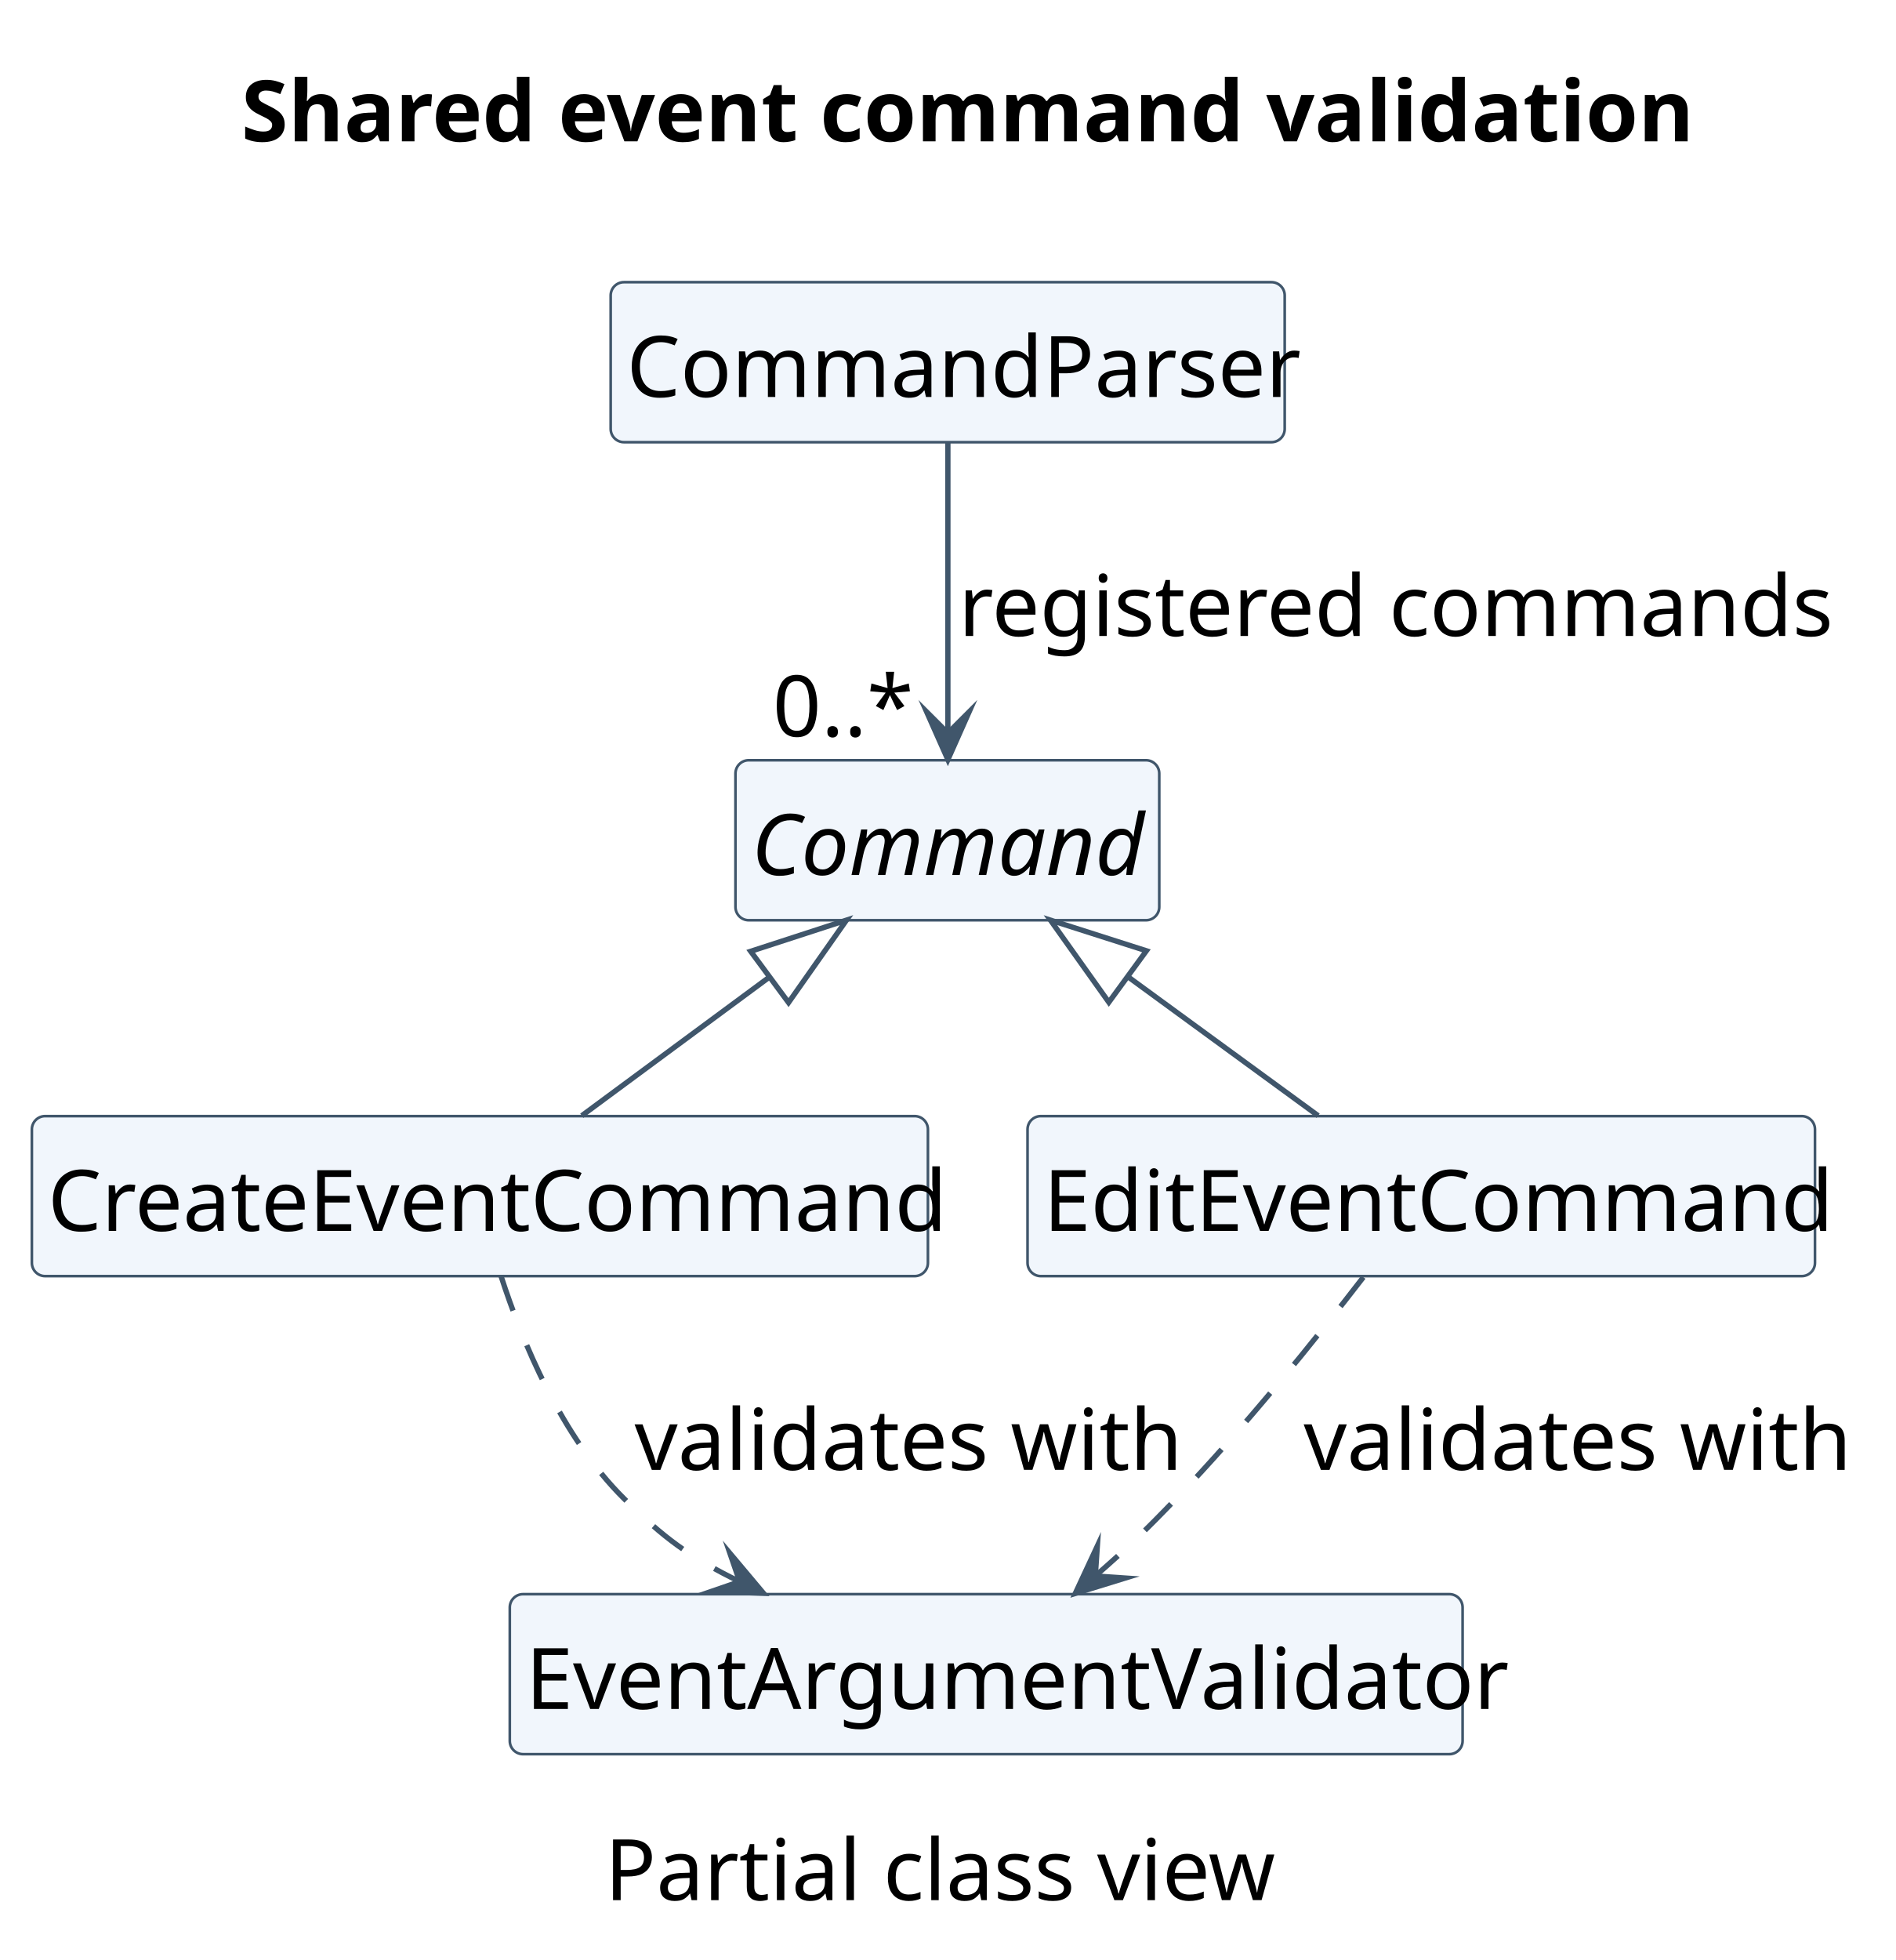
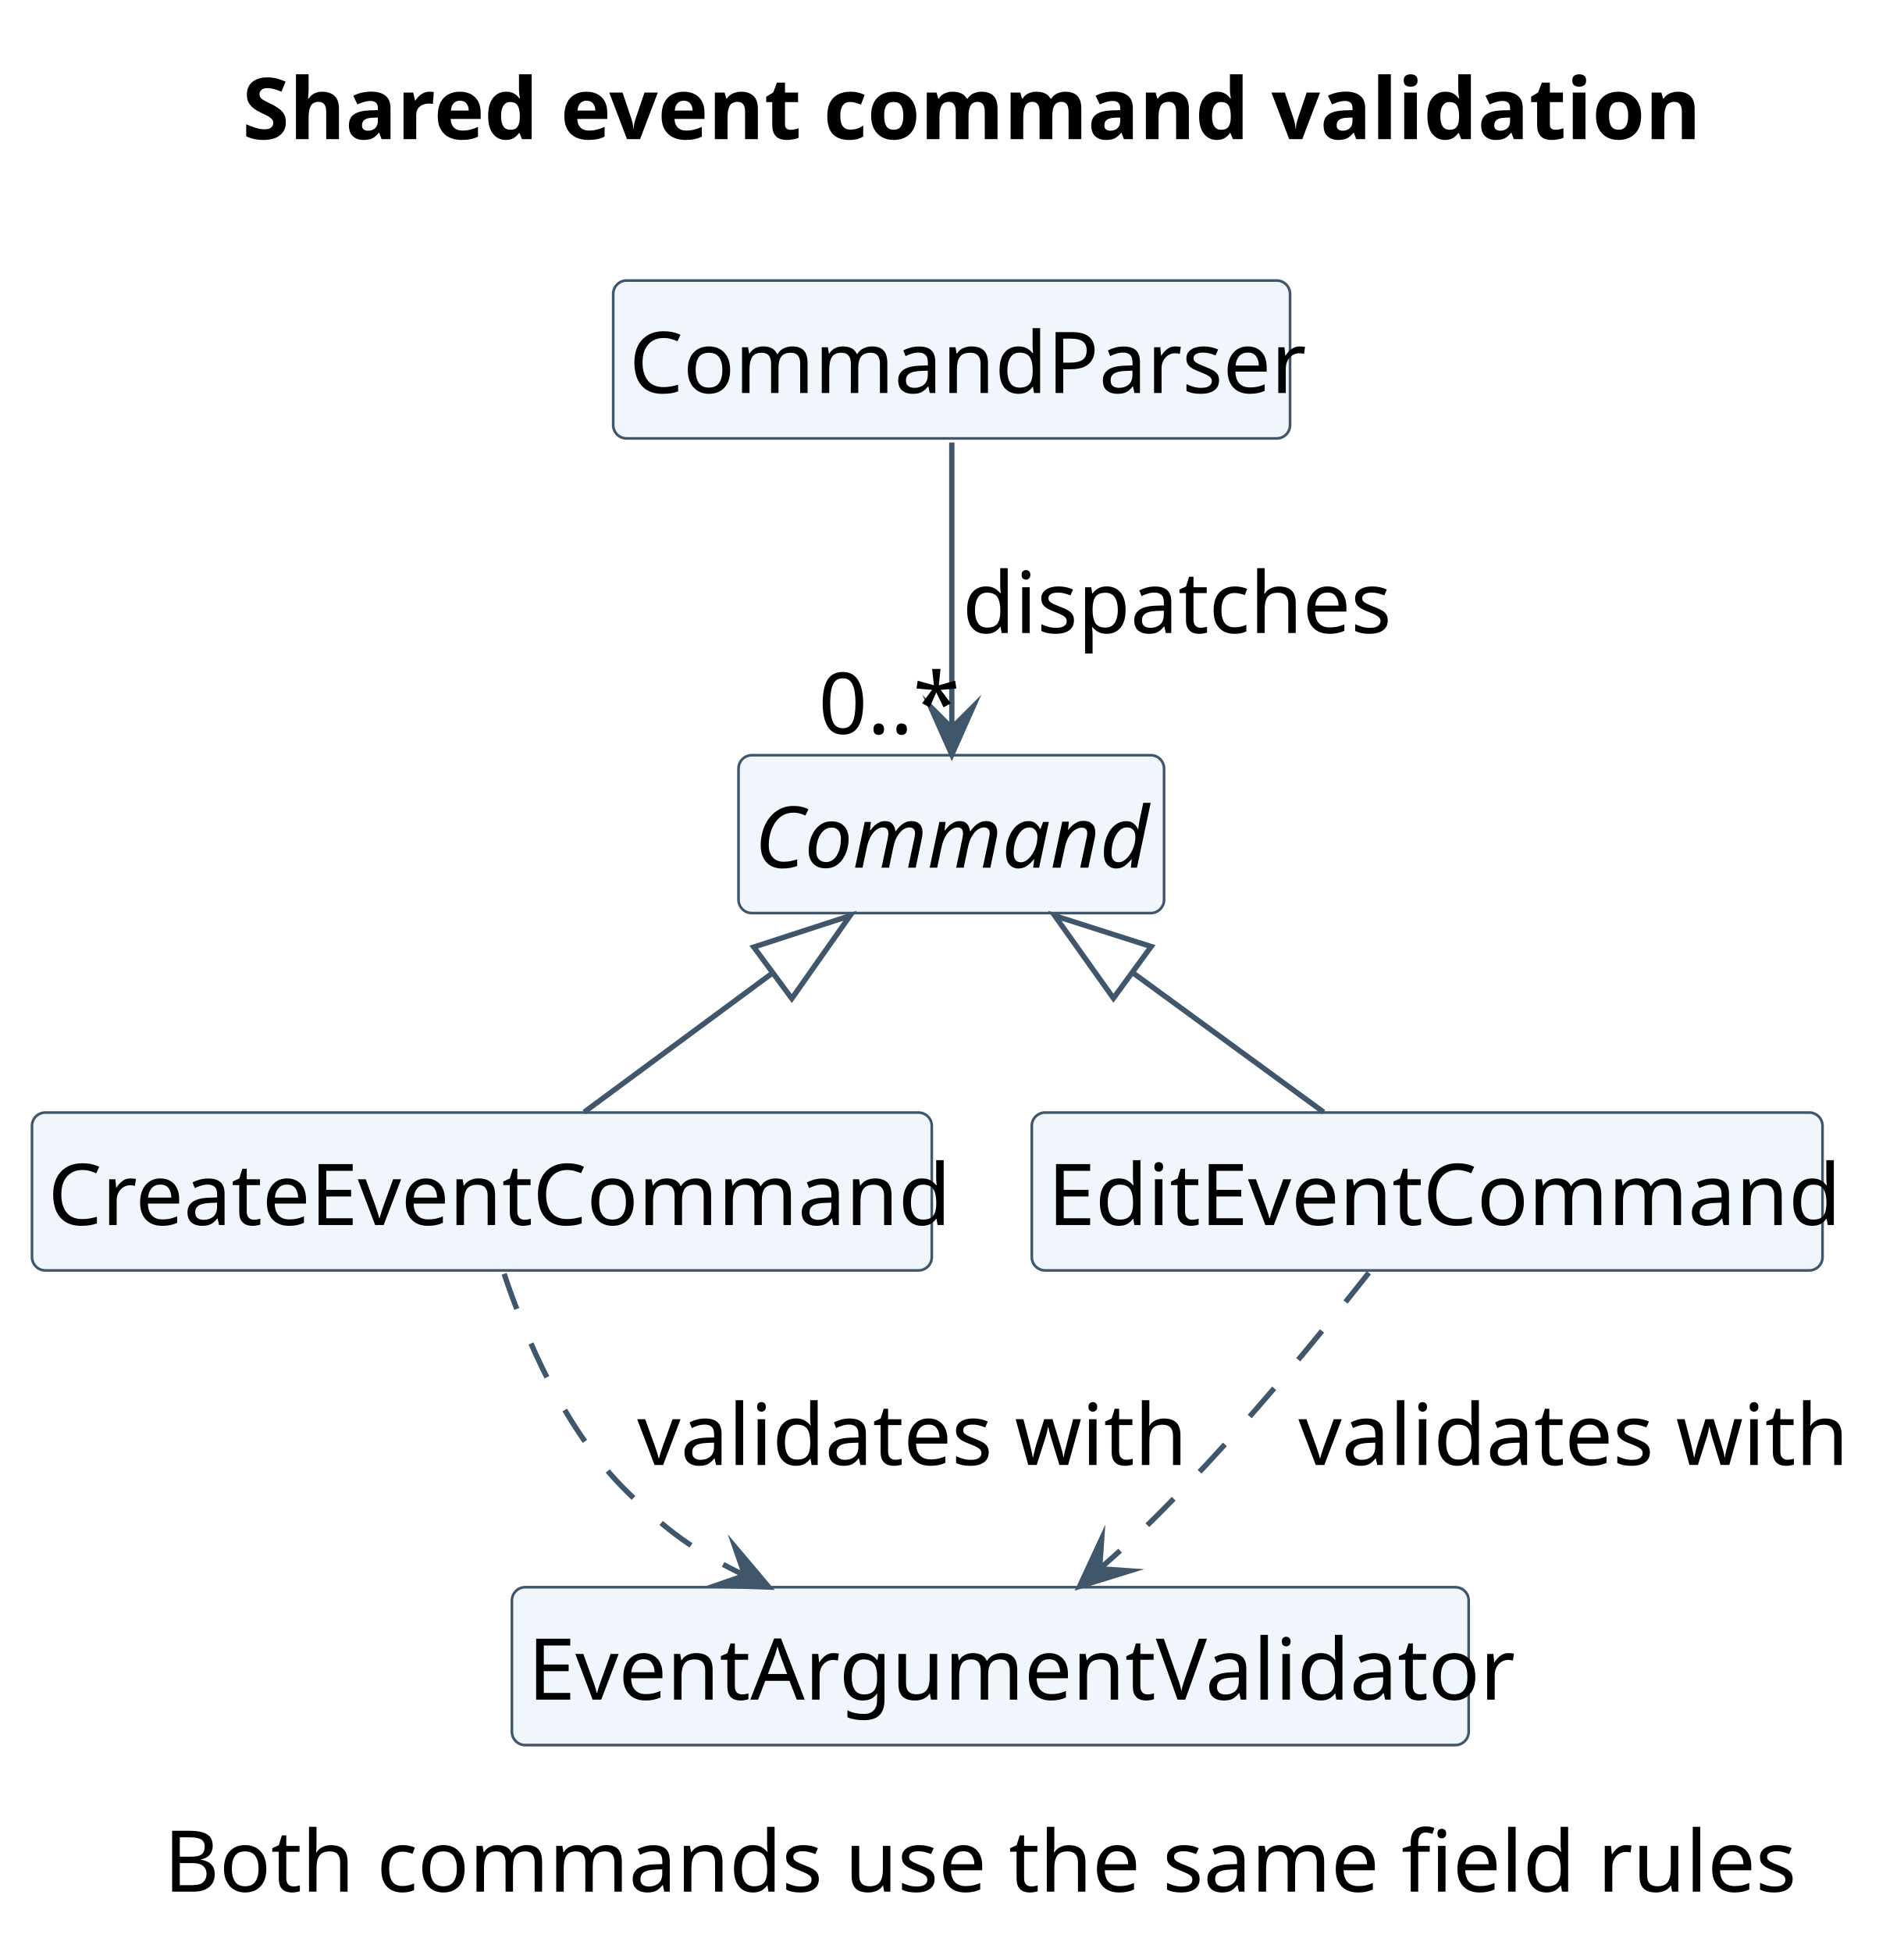
- <svg xmlns="http://www.w3.org/2000/svg" version="1.1" data-diagram-type="CLASS" style="width:357px;height:369px;background:#FFFFFF;" width="357px" height="369px" viewBox="0 0 357 369" zoomAndPan="magnify" preserveAspectRatio="none" contentStyleType="text/css">
+ <svg xmlns="http://www.w3.org/2000/svg" version="1.1" data-diagram-type="CLASS" style="width:357px;height:366px;background:#FFFFFF;" width="357px" height="366px" viewBox="0 0 357 366" zoomAndPan="magnify" preserveAspectRatio="none" contentStyleType="text/css">
  <defs />
  <g font-family="sans-serif" lengthAdjust="spacing">
    <g class="title" data-source-line="3">
-       <text x="45.438" y="26.609" fill="#000" font-size="16" textLength="259.625" font-weight="700">Shared event command validation</text>
+       <text x="45.438" y="26.086" fill="#000" font-size="16" textLength="259.625" font-weight="700">Shared event command validation</text>
    </g>
    <g class="entity" data-qualified-name="CommandParser" id="ent0001" data-source-line="13">
-       <rect x="115" y="53.125" width="126.93" height="30.125" fill="#F1F6FC" style="stroke:#40566B;stroke-width:0.5;" rx="2.5" ry="2.5" />
-       <text x="118" y="74.734" fill="#000" font-size="16" textLength="120.93">CommandParser</text>
+       <rect x="115" y="52.602" width="126.93" height="29.602" fill="#F1F6FC" style="stroke:#40566B;stroke-width:0.5;" rx="2.5" ry="2.5" />
+       <text x="118" y="73.688" fill="#000" font-size="16" textLength="120.93">CommandParser</text>
    </g>
    <g class="entity" data-qualified-name="Command" id="ent0002" data-source-line="14">
-       <rect x="138.5" y="143.125" width="79.805" height="30.125" fill="#F1F6FC" style="stroke:#40566B;stroke-width:0.5;" rx="2.5" ry="2.5" />
-       <text x="141.5" y="164.734" fill="#000" font-size="16" textLength="73.805" font-style="italic">Command</text>
+       <rect x="138.5" y="141.602" width="79.805" height="29.602" fill="#F1F6FC" style="stroke:#40566B;stroke-width:0.5;" rx="2.5" ry="2.5" />
+       <text x="141.5" y="162.688" fill="#000" font-size="16" textLength="73.805" font-style="italic">Command</text>
    </g>
    <g class="entity" data-qualified-name="CreateEventCommand" id="ent0003" data-source-line="15">
-       <rect x="6" y="210.125" width="168.742" height="30.125" fill="#F1F6FC" style="stroke:#40566B;stroke-width:0.5;" rx="2.5" ry="2.5" />
-       <text x="9" y="231.734" fill="#000" font-size="16" textLength="162.742">CreateEventCommand</text>
+       <rect x="6" y="208.602" width="168.742" height="29.602" fill="#F1F6FC" style="stroke:#40566B;stroke-width:0.5;" rx="2.5" ry="2.5" />
+       <text x="9" y="229.688" fill="#000" font-size="16" textLength="162.742">CreateEventCommand</text>
    </g>
    <g class="entity" data-qualified-name="EditEventCommand" id="ent0004" data-source-line="16">
-       <rect x="193.5" y="210.125" width="148.289" height="30.125" fill="#F1F6FC" style="stroke:#40566B;stroke-width:0.5;" rx="2.5" ry="2.5" />
-       <text x="196.5" y="231.734" fill="#000" font-size="16" textLength="142.289">EditEventCommand</text>
+       <rect x="193.5" y="208.602" width="148.289" height="29.602" fill="#F1F6FC" style="stroke:#40566B;stroke-width:0.5;" rx="2.5" ry="2.5" />
+       <text x="196.5" y="229.688" fill="#000" font-size="16" textLength="142.289">EditEventCommand</text>
    </g>
    <g class="entity" data-qualified-name="EventArgumentValidator" id="ent0005" data-source-line="17">
-       <rect x="96" y="300.125" width="179.43" height="30.125" fill="#F1F6FC" style="stroke:#40566B;stroke-width:0.5;" rx="2.5" ry="2.5" />
-       <text x="99" y="321.734" fill="#000" font-size="16" textLength="173.43">EventArgumentValidator</text>
+       <rect x="96" y="297.602" width="179.43" height="29.602" fill="#F1F6FC" style="stroke:#40566B;stroke-width:0.5;" rx="2.5" ry="2.5" />
+       <text x="99" y="318.688" fill="#000" font-size="16" textLength="173.43">EventArgumentValidator</text>
    </g>
    <g class="link" data-entity-1="ent0001" data-entity-2="ent0002" id="lnk6" data-link-type="dependency">
-       <polygon points="178.5,143.021,182.5,134.021,178.5,138.021,174.5,134.021,178.5,143.021" fill="#40566B" style="stroke:#40566B;stroke-width:1;stroke-linejoin:miter;stroke-miterlimit:10;" />
-       <path d="M178.5,83.264 C178.5,99.685 178.5,121.615 178.5,138.021" style="stroke:#40566B;stroke-width:1;" fill="none" />
-       <text x="180.5" y="119.734" fill="#000" font-size="16" textLength="153.844">registered commands</text>
-       <text x="145.5" y="138.631" fill="#000" font-size="16" textLength="24.016">0..*</text>
+       <polygon points="178.5,141.503,182.5,132.503,178.5,136.503,174.5,132.503,178.5,141.503" fill="#40566B" style="stroke:#40566B;stroke-width:1;stroke-linejoin:miter;stroke-miterlimit:10;" />
+       <path d="M178.5,82.968 C178.5,99.184 178.5,120.397 178.5,136.503" style="stroke:#40566B;stroke-width:1;" fill="none" />
+       <text x="180.5" y="118.688" fill="#000" font-size="16" textLength="76.492">dispatches</text>
+       <text x="153.5" y="137.589" fill="#000" font-size="16" textLength="24.016">0..*</text>
    </g>
    <g class="link" data-entity-1="ent0002" data-entity-2="ent0003" id="lnk7" data-link-type="extension">
-       <polygon points="159.405,173.229,141.362,179.097,148.492,188.75,159.405,173.229" fill="none" style="stroke:#40566B;stroke-width:1;stroke-linejoin:miter;stroke-miterlimit:10;" />
-       <path d="M144.927,183.923 C130.166,194.826 124.309,199.153 109.557,210.048" style="stroke:#40566B;stroke-width:1;" fill="none" />
+       <polygon points="159.405,171.706,141.362,177.574,148.492,187.226,159.405,171.706" fill="none" style="stroke:#40566B;stroke-width:1;stroke-linejoin:miter;stroke-miterlimit:10;" />
+       <path d="M144.927,182.4 C130.166,193.303 124.309,197.629 109.557,208.525" style="stroke:#40566B;stroke-width:1;" fill="none" />
    </g>
    <g class="link" data-entity-1="ent0002" data-entity-2="ent0004" id="lnk8" data-link-type="extension">
-       <polygon points="197.812,173.229,208.809,188.691,215.886,179,197.812,173.229" fill="none" style="stroke:#40566B;stroke-width:1;stroke-linejoin:miter;stroke-miterlimit:10;" />
-       <path d="M212.348,183.845 C227.276,194.748 233.307,199.153 248.226,210.048" style="stroke:#40566B;stroke-width:1;" fill="none" />
+       <polygon points="197.812,171.706,208.809,187.167,215.886,177.476,197.812,171.706" fill="none" style="stroke:#40566B;stroke-width:1;stroke-linejoin:miter;stroke-miterlimit:10;" />
+       <path d="M212.348,182.322 C227.276,193.224 233.307,197.629 248.226,208.525" style="stroke:#40566B;stroke-width:1;" fill="none" />
    </g>
    <g class="link" data-entity-1="ent0003" data-entity-2="ent0005" id="lnk9" data-link-type="dependency">
-       <polygon points="143.786,299.963,137.453,292.421,139.293,297.77,133.944,299.61,143.786,299.963" fill="#40566B" style="stroke:#40566B;stroke-width:1;stroke-linejoin:miter;stroke-miterlimit:10;" />
-       <path d="M94.319,240.14 C98.319,252.538 105.692,270.427 117.5,282.125 C124.915,289.471 129.844,293.157 139.293,297.77" style="stroke:#40566B;stroke-width:1;stroke-dasharray:7,7;" fill="none" />
-       <text x="119.5" y="276.734" fill="#000" font-size="16" textLength="96.047">validates with</text>
+       <polygon points="144.178,297.575,137.823,290.05,139.678,295.394,134.334,297.249,144.178,297.575" fill="#40566B" style="stroke:#40566B;stroke-width:1;stroke-linejoin:miter;stroke-miterlimit:10;" />
+       <path d="M94.541,238.844 C98.616,251 105.973,268.263 117.5,279.602 C125.034,287.013 130.109,290.757 139.678,295.394" style="stroke:#40566B;stroke-width:1;stroke-dasharray:7,7;" fill="none" />
+       <text x="119.5" y="274.688" fill="#000" font-size="16" textLength="96.047">validates with</text>
    </g>
    <g class="link" data-entity-1="ent0004" data-entity-2="ent0005" id="lnk10" data-link-type="dependency">
-       <polygon points="202.49,299.991,211.902,297.091,206.259,296.705,206.645,291.061,202.49,299.991" fill="#40566B" style="stroke:#40566B;stroke-width:1;stroke-linejoin:miter;stroke-miterlimit:10;" />
-       <path d="M256.739,240.45 C247.766,252.084 234.408,268.704 221.5,282.125 C215.587,288.273 212.44,291.315 206.259,296.705" style="stroke:#40566B;stroke-width:1;stroke-dasharray:7,7;" fill="none" />
-       <text x="245.5" y="276.734" fill="#000" font-size="16" textLength="96.047">validates with</text>
+       <polygon points="202.461,297.439,211.871,294.534,206.227,294.151,206.61,288.507,202.461,297.439" fill="#40566B" style="stroke:#40566B;stroke-width:1;stroke-linejoin:miter;stroke-miterlimit:10;" />
+       <path d="M256.697,238.649 C247.699,250.063 234.329,266.38 221.5,279.602 C215.56,285.723 212.406,288.758 206.227,294.151" style="stroke:#40566B;stroke-width:1;stroke-dasharray:7,7;" fill="none" />
+       <text x="243.5" y="274.688" fill="#000" font-size="16" textLength="96.047">validates with</text>
    </g>
    <g class="caption" data-source-line="4">
-       <text x="113.898" y="357.734" fill="#000" font-size="16" textLength="122.703">Partial class view</text>
+       <text x="30.734" y="354.688" fill="#000" font-size="16" textLength="289.031">Both commands use the same field rules</text>
    </g>
  </g>
</svg>
